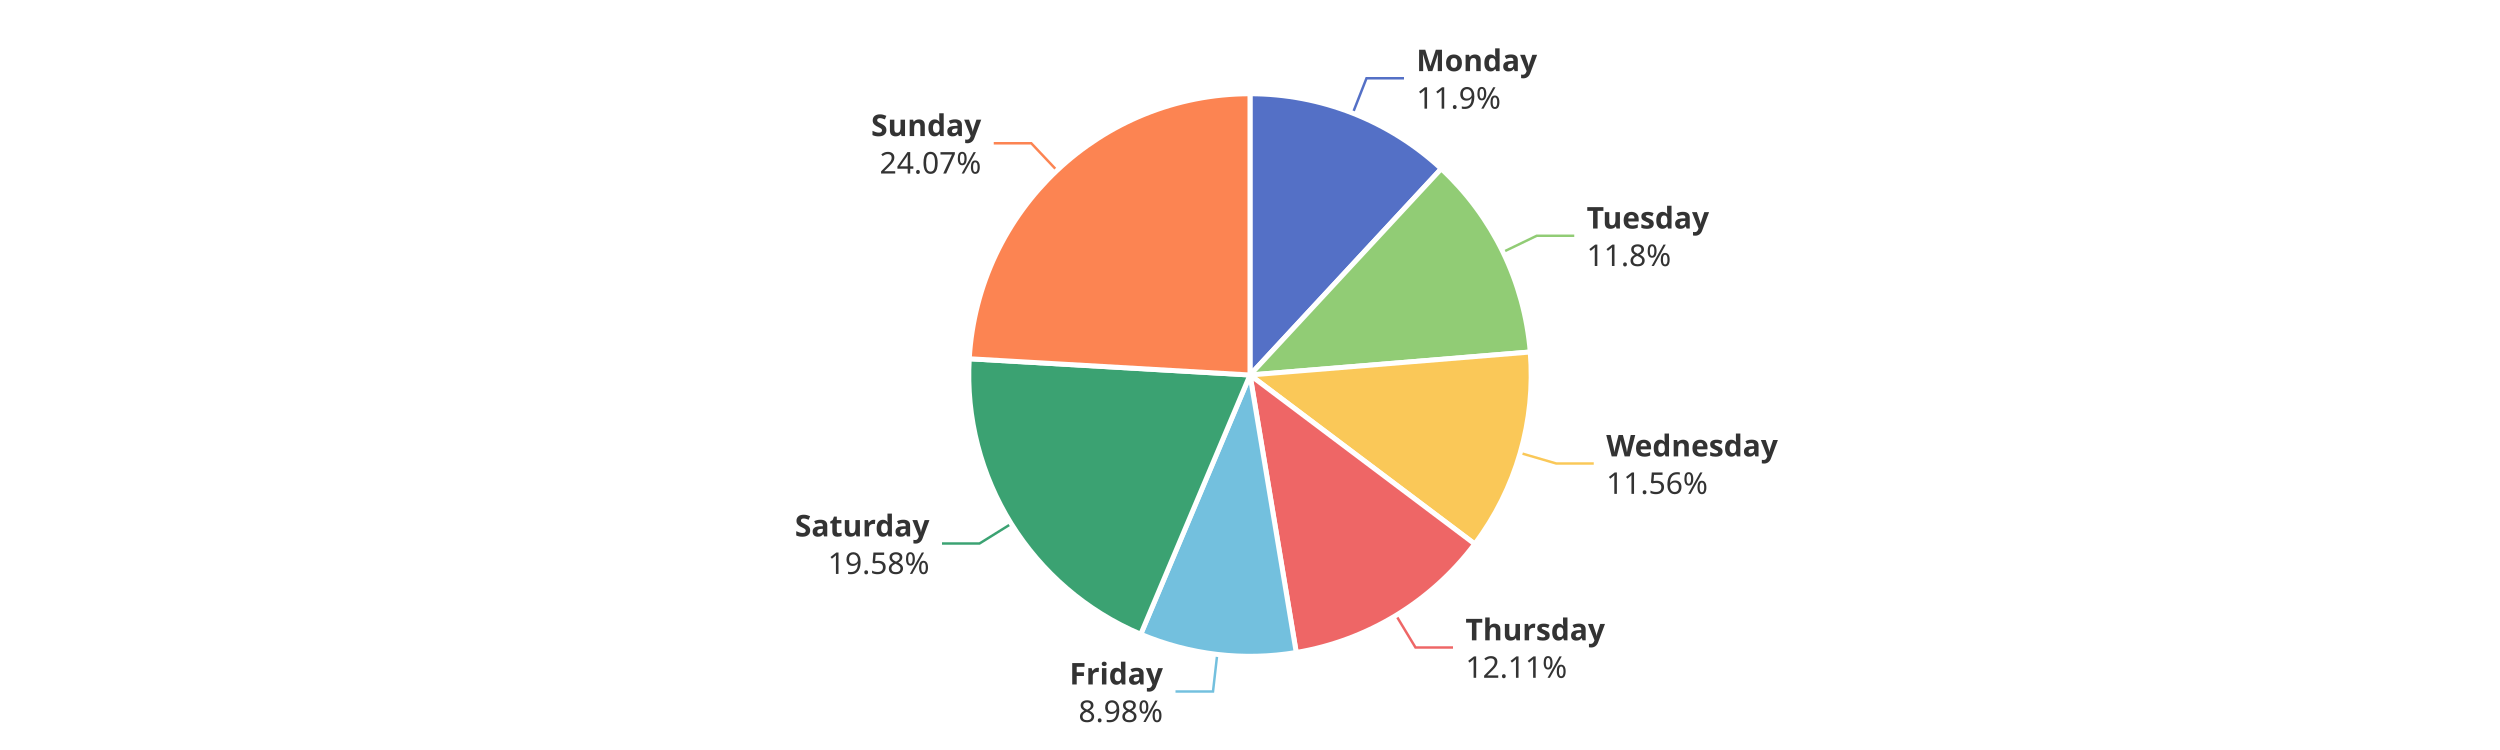
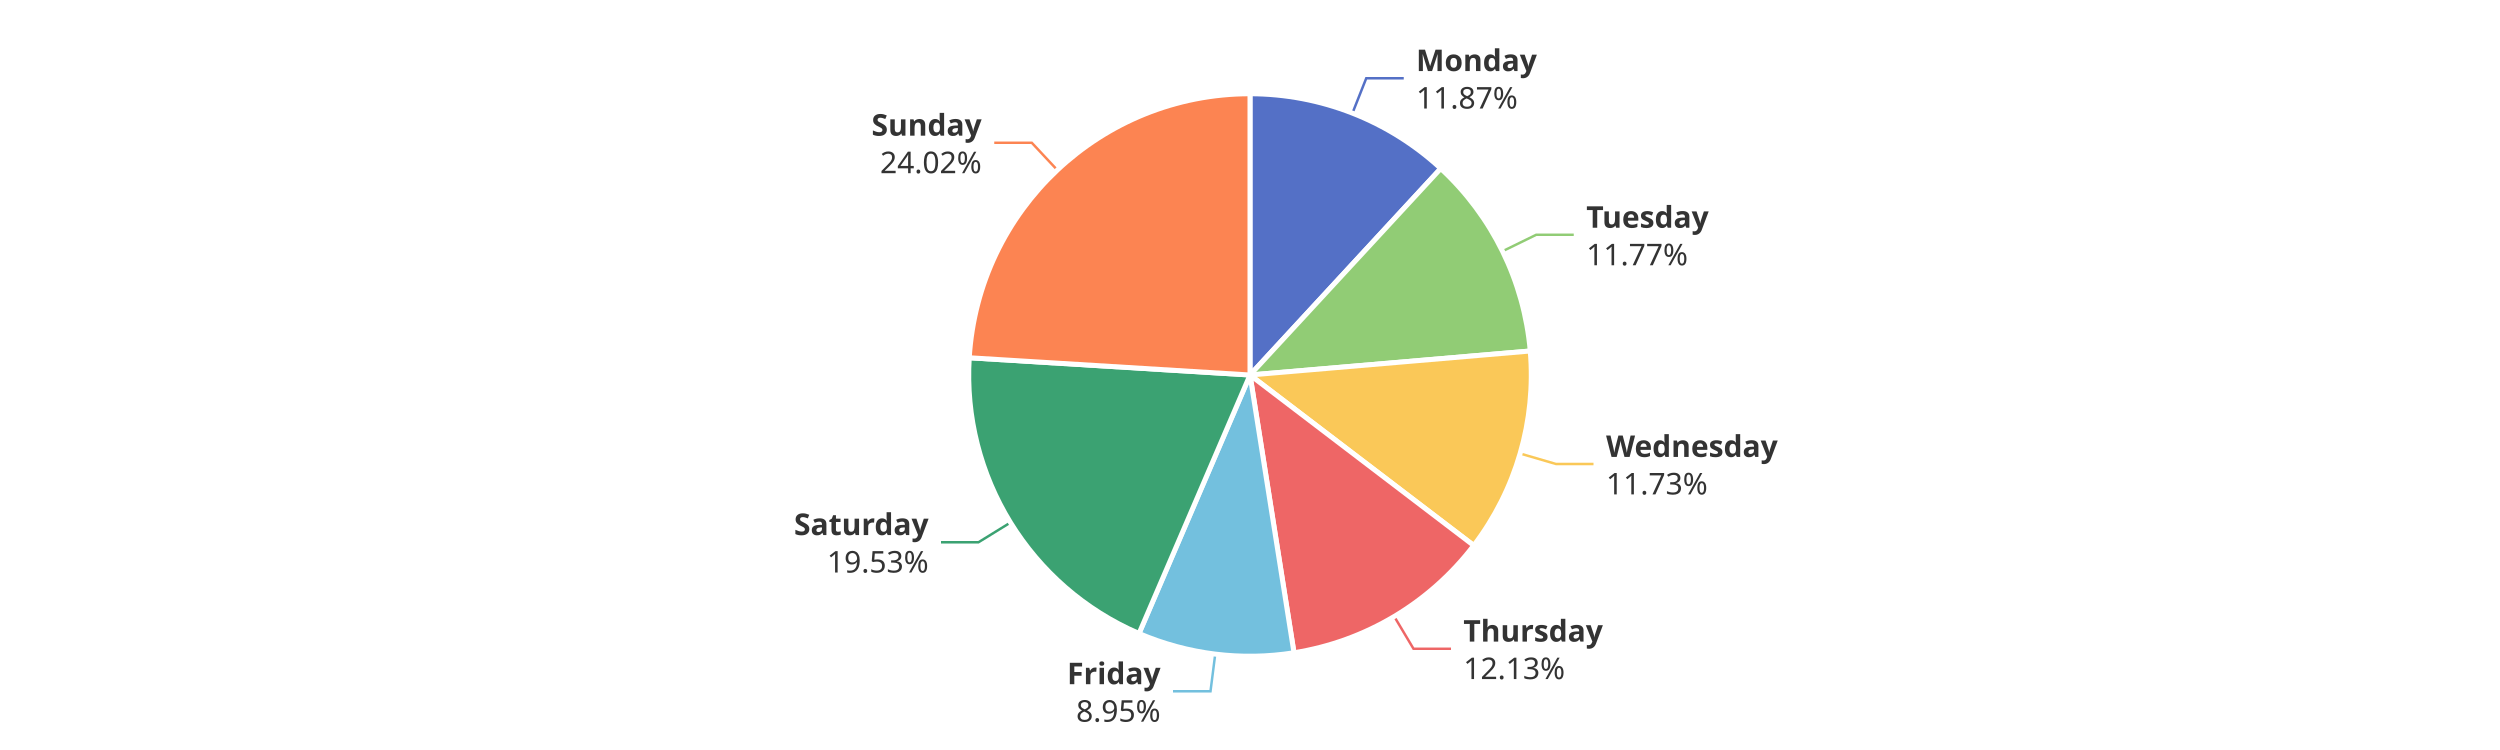
<svg xmlns="http://www.w3.org/2000/svg" width="1000" height="300" version="1.1" baseProfile="full" viewBox="0 0 1000 300">
  <rect width="1000" height="300" x="0" y="0" id="0" fill="#ffffff" />
-   <polyline points="541.1 45.3 546.6 31.3 561.6 31.3" fill="none" stroke="#5470c6" />
-   <polyline points="601.2 100.8 614.7 94.3 629.7 94.3" fill="none" stroke="#91cc75" />
-   <polyline points="608.1 181.2 622.5 185.4 637.5 185.4" fill="none" stroke="#fac858" />
-   <polyline points="558.4 246.1 566.2 259 581.2 259" fill="none" stroke="#ee6666" />
-   <polyline points="486.9 261.7 485.2 276.6 470.2 276.6" fill="none" stroke="#73c0de" />
-   <polyline points="404.5 209.5 391.8 217.4 376.8 217.4" fill="none" stroke="#3ba272" />
-   <polyline points="422.8 68.2 412.5 57.3 397.5 57.3" fill="none" stroke="#fc8452" />
-   <path d="M500 37.5A112.5 112.5 0 0 1 576.5 67.5L500 150Z" fill="#5470c6" stroke="#fff" stroke-width="2" stroke-linejoin="round" />
-   <path d="M576.5 67.5A112.5 112.5 0 0 1 612.1 140.8L500 150Z" fill="#91cc75" stroke="#fff" stroke-width="2" stroke-linejoin="round" />
-   <path d="M612.1 140.8A112.5 112.5 0 0 1 589.9 217.6L500 150Z" fill="#fac858" stroke="#fff" stroke-width="2" stroke-linejoin="round" />
-   <path d="M589.9 217.6A112.5 112.5 0 0 1 518.5 261L500 150Z" fill="#ee6666" stroke="#fff" stroke-width="2" stroke-linejoin="round" />
-   <path d="M518.5 261A112.5 112.5 0 0 1 456.3 253.7L500 150Z" fill="#73c0de" stroke="#fff" stroke-width="2" stroke-linejoin="round" />
-   <path d="M456.3 253.7A112.5 112.5 0 0 1 387.7 143.5L500 150Z" fill="#3ba272" stroke="#fff" stroke-width="2" stroke-linejoin="round" />
-   <path d="M387.7 143.5A112.5 112.5 0 0 1 500 37.5L500 150Z" fill="#fc8452" stroke="#fff" stroke-width="2" stroke-linejoin="round" />
-   <path d="M0 -15l42.8 0l0 30l-42.8 0Z" transform="translate(566.5588 31.3049)" fill="none" />
-   <text dominant-baseline="central" text-anchor="start" style="font-size:12px;font-family:sans-serif;font-weight:bold;" y="-7.5" transform="translate(566.5588 31.3049)" fill="#333" stroke="rgb(255,255,255)" stroke-width="2" paint-order="stroke" stroke-miterlimit="2">Monday</text>
-   <text dominant-baseline="central" text-anchor="start" style="font-size:12px;font-family:sans-serif;" y="7.5" transform="translate(566.5588 31.3049)" fill="#333" stroke="rgb(255,255,255)" stroke-width="2" paint-order="stroke" stroke-miterlimit="2">11.9%</text>
-   <path d="M0 -15l46.2 0l0 30l-46.2 0Z" transform="translate(634.6679 94.2549)" fill="none" />
-   <text dominant-baseline="central" text-anchor="start" style="font-size:12px;font-family:sans-serif;font-weight:bold;" y="-7.5" transform="translate(634.6679 94.2549)" fill="#333" stroke="rgb(255,255,255)" stroke-width="2" paint-order="stroke" stroke-miterlimit="2">Tuesday</text>
-   <text dominant-baseline="central" text-anchor="start" style="font-size:12px;font-family:sans-serif;" y="7.5" transform="translate(634.6679 94.2549)" fill="#333" stroke="rgb(255,255,255)" stroke-width="2" paint-order="stroke" stroke-miterlimit="2">11.8%</text>
-   <path d="M0 -15l63.6 0l0 30l-63.6 0Z" transform="translate(642.4886 185.3948)" fill="none" />
-   <text dominant-baseline="central" text-anchor="start" style="font-size:12px;font-family:sans-serif;font-weight:bold;" y="-7.5" transform="translate(642.4886 185.3948)" fill="#333" stroke="rgb(255,255,255)" stroke-width="2" paint-order="stroke" stroke-miterlimit="2">Wednesday</text>
-   <text dominant-baseline="central" text-anchor="start" style="font-size:12px;font-family:sans-serif;" y="7.5" transform="translate(642.4886 185.3948)" fill="#333" stroke="rgb(255,255,255)" stroke-width="2" paint-order="stroke" stroke-miterlimit="2">11.56%</text>
-   <path d="M0 -15l50.2 0l0 30l-50.2 0Z" transform="translate(586.2023 258.9656)" fill="none" />
-   <text dominant-baseline="central" text-anchor="start" style="font-size:12px;font-family:sans-serif;font-weight:bold;" y="-7.5" transform="translate(586.2023 258.9656)" fill="#333" stroke="rgb(255,255,255)" stroke-width="2" paint-order="stroke" stroke-miterlimit="2">Thursday</text>
-   <text dominant-baseline="central" text-anchor="start" style="font-size:12px;font-family:sans-serif;" y="7.5" transform="translate(586.2023 258.9656)" fill="#333" stroke="rgb(255,255,255)" stroke-width="2" paint-order="stroke" stroke-miterlimit="2">12.11%</text>
-   <path d="M-34.2 -15l34.2 0l0 30l-34.2 0Z" transform="translate(465.1746 276.6351)" fill="none" />
-   <text dominant-baseline="central" text-anchor="end" style="font-size:12px;font-family:sans-serif;font-weight:bold;" y="-7.5" transform="translate(465.1746 276.6351)" fill="#333" stroke="rgb(255,255,255)" stroke-width="2" paint-order="stroke" stroke-miterlimit="2">Friday</text>
-   <text dominant-baseline="central" text-anchor="end" style="font-size:12px;font-family:sans-serif;" y="7.5" transform="translate(465.1746 276.6351)" fill="#333" stroke="rgb(255,255,255)" stroke-width="2" paint-order="stroke" stroke-miterlimit="2">8.98%</text>
-   <path d="M-48.2 -15l48.2 0l0 30l-48.2 0Z" transform="translate(371.7794 217.4133)" fill="none" />
-   <text dominant-baseline="central" text-anchor="end" style="font-size:12px;font-family:sans-serif;font-weight:bold;" y="-7.5" transform="translate(371.7794 217.4133)" fill="#333" stroke="rgb(255,255,255)" stroke-width="2" paint-order="stroke" stroke-miterlimit="2">Saturday</text>
-   <text dominant-baseline="central" text-anchor="end" style="font-size:12px;font-family:sans-serif;" y="7.5" transform="translate(371.7794 217.4133)" fill="#333" stroke="rgb(255,255,255)" stroke-width="2" paint-order="stroke" stroke-miterlimit="2">19.58%</text>
-   <path d="M-40.9 -15l40.9 0l0 30l-40.9 0Z" transform="translate(392.4939 57.2695)" fill="none" />
-   <text dominant-baseline="central" text-anchor="end" style="font-size:12px;font-family:sans-serif;font-weight:bold;" y="-7.5" transform="translate(392.4939 57.2695)" fill="#333" stroke="rgb(255,255,255)" stroke-width="2" paint-order="stroke" stroke-miterlimit="2">Sunday</text>
-   <text dominant-baseline="central" text-anchor="end" style="font-size:12px;font-family:sans-serif;" y="7.5" transform="translate(392.4939 57.2695)" fill="#333" stroke="rgb(255,255,255)" stroke-width="2" paint-order="stroke" stroke-miterlimit="2">24.07%</text>
+   <polyline points="541 45.2 546.5 31.3 561.5 31.3" fill="none" stroke="#5470c6" />
+   <polyline points="601 100.5 614.5 93.9 629.5 93.9" fill="none" stroke="#91cc75" />
+   <polyline points="608 181.4 622.4 185.6 637.4 185.6" fill="none" stroke="#fac858" />
+   <polyline points="557.7 246.6 565.4 259.5 580.4 259.5" fill="none" stroke="#ee6666" />
+   <polyline points="486.1 261.6 484.2 276.5 469.2 276.5" fill="none" stroke="#73c0de" />
+   <polyline points="404.2 209 391.4 216.9 376.4 216.9" fill="none" stroke="#3ba272" />
+   <polyline points="422.9 68 412.7 57.1 397.7 57.1" fill="none" stroke="#fc8452" />
+   <path d="M500 37.5A112.5 112.5 0 0 1 576.3 67.4L500 150Z" fill="#5470c6" stroke="#fff" stroke-width="2" stroke-linejoin="round" />
+   <path d="M576.3 67.4A112.5 112.5 0 0 1 612.1 140.4L500 150Z" fill="#91cc75" stroke="#fff" stroke-width="2" stroke-linejoin="round" />
+   <path d="M612.1 140.4A112.5 112.5 0 0 1 589.5 218.2L500 150Z" fill="#fac858" stroke="#fff" stroke-width="2" stroke-linejoin="round" />
+   <path d="M589.5 218.2A112.5 112.5 0 0 1 517.6 261.1L500 150Z" fill="#ee6666" stroke="#fff" stroke-width="2" stroke-linejoin="round" />
+   <path d="M517.6 261.1A112.5 112.5 0 0 1 455.6 253.4L500 150Z" fill="#73c0de" stroke="#fff" stroke-width="2" stroke-linejoin="round" />
+   <path d="M455.6 253.4A112.5 112.5 0 0 1 387.7 143.1L500 150Z" fill="#3ba272" stroke="#fff" stroke-width="2" stroke-linejoin="round" />
+   <path d="M387.7 143.1A112.5 112.5 0 0 1 500 37.5L500 150Z" fill="#fc8452" stroke="#fff" stroke-width="2" stroke-linejoin="round" />
+   <path d="M0 -15l42.8 0l0 30l-42.8 0Z" transform="translate(566.4513 31.2628)" fill="none" />
+   <text dominant-baseline="central" text-anchor="start" style="font-size:12px;font-family:sans-serif;font-weight:bold;" y="-7.5" transform="translate(566.4513 31.2628)" fill="#333" stroke="rgb(255,255,255)" stroke-width="2" paint-order="stroke" stroke-miterlimit="2">Monday</text>
+   <text dominant-baseline="central" text-anchor="start" style="font-size:12px;font-family:sans-serif;" y="7.5" transform="translate(566.4513 31.2628)" fill="#333" stroke="rgb(255,255,255)" stroke-width="2" paint-order="stroke" stroke-miterlimit="2">11.87%</text>
+   <path d="M0 -15l46.2 0l0 30l-46.2 0Z" transform="translate(634.5161 93.9437)" fill="none" />
+   <text dominant-baseline="central" text-anchor="start" style="font-size:12px;font-family:sans-serif;font-weight:bold;" y="-7.5" transform="translate(634.5161 93.9437)" fill="#333" stroke="rgb(255,255,255)" stroke-width="2" paint-order="stroke" stroke-miterlimit="2">Tuesday</text>
+   <text dominant-baseline="central" text-anchor="start" style="font-size:12px;font-family:sans-serif;" y="7.5" transform="translate(634.5161 93.9437)" fill="#333" stroke="rgb(255,255,255)" stroke-width="2" paint-order="stroke" stroke-miterlimit="2">11.77%</text>
+   <path d="M0 -15l63.6 0l0 30l-63.6 0Z" transform="translate(642.4263 185.6098)" fill="none" />
+   <text dominant-baseline="central" text-anchor="start" style="font-size:12px;font-family:sans-serif;font-weight:bold;" y="-7.5" transform="translate(642.4263 185.6098)" fill="#333" stroke="rgb(255,255,255)" stroke-width="2" paint-order="stroke" stroke-miterlimit="2">Wednesday</text>
+   <text dominant-baseline="central" text-anchor="start" style="font-size:12px;font-family:sans-serif;" y="7.5" transform="translate(642.4263 185.6098)" fill="#333" stroke="rgb(255,255,255)" stroke-width="2" paint-order="stroke" stroke-miterlimit="2">11.73%</text>
+   <path d="M0 -15l50.2 0l0 30l-50.2 0Z" transform="translate(585.3504 259.4786)" fill="none" />
+   <text dominant-baseline="central" text-anchor="start" style="font-size:12px;font-family:sans-serif;font-weight:bold;" y="-7.5" transform="translate(585.3504 259.4786)" fill="#333" stroke="rgb(255,255,255)" stroke-width="2" paint-order="stroke" stroke-miterlimit="2">Thursday</text>
+   <text dominant-baseline="central" text-anchor="start" style="font-size:12px;font-family:sans-serif;" y="7.5" transform="translate(585.3504 259.4786)" fill="#333" stroke="rgb(255,255,255)" stroke-width="2" paint-order="stroke" stroke-miterlimit="2">12.13%</text>
+   <path d="M-34.2 -15l34.2 0l0 30l-34.2 0Z" transform="translate(464.2187 276.5196)" fill="none" />
+   <text dominant-baseline="central" text-anchor="end" style="font-size:12px;font-family:sans-serif;font-weight:bold;" y="-7.5" transform="translate(464.2187 276.5196)" fill="#333" stroke="rgb(255,255,255)" stroke-width="2" paint-order="stroke" stroke-miterlimit="2">Friday</text>
+   <text dominant-baseline="central" text-anchor="end" style="font-size:12px;font-family:sans-serif;" y="7.5" transform="translate(464.2187 276.5196)" fill="#333" stroke="rgb(255,255,255)" stroke-width="2" paint-order="stroke" stroke-miterlimit="2">8.95%</text>
+   <path d="M-48.2 -15l48.2 0l0 30l-48.2 0Z" transform="translate(371.4351 216.8575)" fill="none" />
+   <text dominant-baseline="central" text-anchor="end" style="font-size:12px;font-family:sans-serif;font-weight:bold;" y="-7.5" transform="translate(371.4351 216.8575)" fill="#333" stroke="rgb(255,255,255)" stroke-width="2" paint-order="stroke" stroke-miterlimit="2">Saturday</text>
+   <text dominant-baseline="central" text-anchor="end" style="font-size:12px;font-family:sans-serif;" y="7.5" transform="translate(371.4351 216.8575)" fill="#333" stroke="rgb(255,255,255)" stroke-width="2" paint-order="stroke" stroke-miterlimit="2">19.53%</text>
+   <path d="M-40.9 -15l40.9 0l0 30l-40.9 0Z" transform="translate(392.6619 57.1114)" fill="none" />
+   <text dominant-baseline="central" text-anchor="end" style="font-size:12px;font-family:sans-serif;font-weight:bold;" y="-7.5" transform="translate(392.6619 57.1114)" fill="#333" stroke="rgb(255,255,255)" stroke-width="2" paint-order="stroke" stroke-miterlimit="2">Sunday</text>
+   <text dominant-baseline="central" text-anchor="end" style="font-size:12px;font-family:sans-serif;" y="7.5" transform="translate(392.6619 57.1114)" fill="#333" stroke="rgb(255,255,255)" stroke-width="2" paint-order="stroke" stroke-miterlimit="2">24.02%</text>
</svg>
